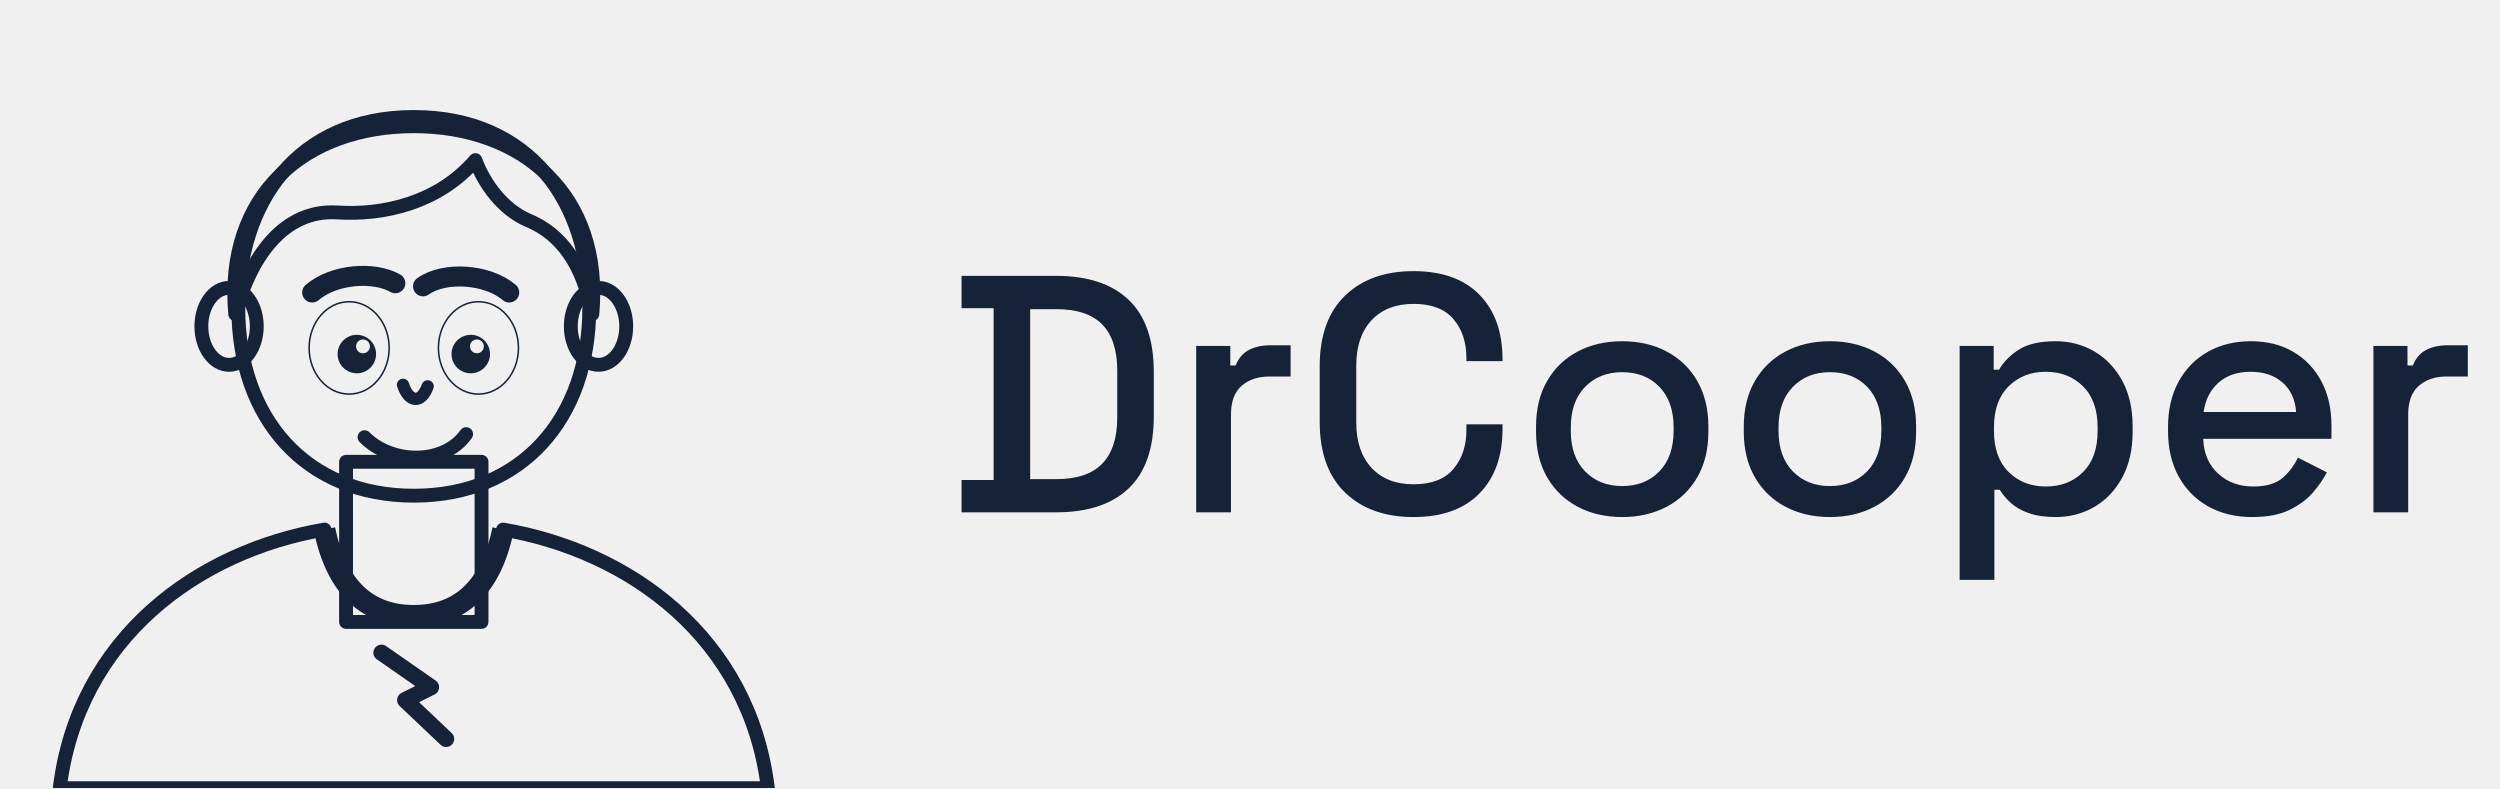
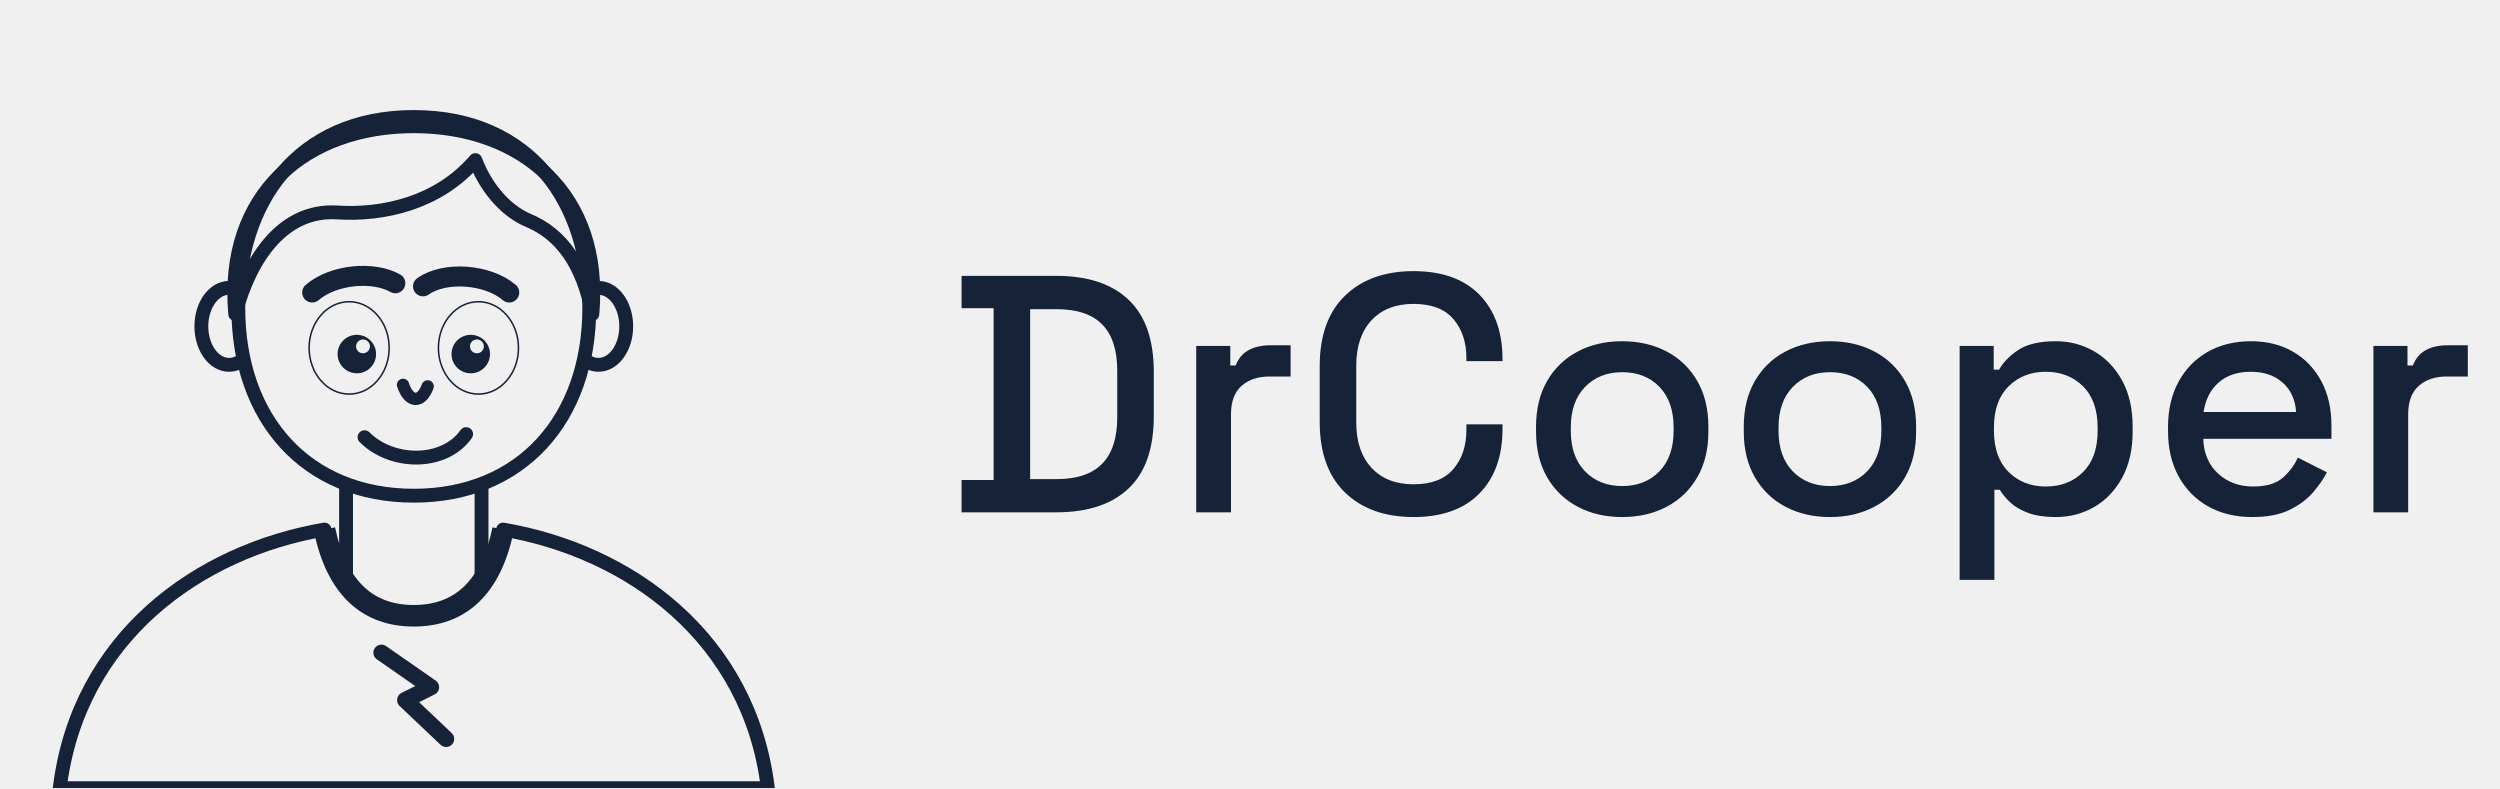
<svg xmlns="http://www.w3.org/2000/svg" viewBox="0 0 1015 320" width="1015" height="320" role="img" aria-labelledby="t">
  <mask id="mono" maskUnits="userSpaceOnUse" x="0" y="0" width="1015" height="320">
    <g transform="translate(8 0) scale(0.625)">
      <g id="neck" fill="none" stroke="#FFFFFF" stroke-width="9" stroke-linejoin="round">
        <path d="M 212 300 V 404 H 300 V 300 Z" />
+       </g>
+       <g id="shirt" fill="#000000" stroke="none" stroke-width="9" stroke-linejoin="round">
+         <path d="M 26 512 C 38 414 116 358 198 344 C 206 382 226 400 256 400 C 286 400 306 382 314 344 C 396 358 474 414 486 512 Z" />
      </g>
      <g id="shirt" fill="none" stroke="#FFFFFF" stroke-width="9" stroke-linejoin="round">
        <path d="M 26 512 C 38 414 116 358 198 344 C 206 382 226 400 256 400 C 286 400 306 382 314 344 C 396 358 474 414 486 512 Z" />
      </g>
      <g id="collar" fill="none" stroke="#FFFFFF" stroke-width="14" stroke-linecap="butt">
        <path d="M 198 344 C 206 382 226 400 256 400 C 286 400 306 382 314 344" />
      </g>
      <g id="ear-l" fill="none" stroke="#FFFFFF" stroke-width="9">
        <ellipse cx="136" cy="212" rx="18" ry="25" />
      </g>
      <g id="ear-r" fill="none" stroke="#FFFFFF" stroke-width="9">
        <ellipse cx="376" cy="212" rx="18" ry="25" />
+       </g>
+       <g id="head" fill="#000000" stroke="none" stroke-width="9" stroke-linejoin="round">
+         <path d="M 256 76 C 332 76 370 132 370 200 C 370 272 326 322 256 322 C 186 322 142 272 142 200 C 142 132 180 76 256 76 Z" />
      </g>
      <g id="head" fill="none" stroke="#FFFFFF" stroke-width="9" stroke-linejoin="round">
        <path d="M 256 76 C 332 76 370 132 370 200 C 370 272 326 322 256 322 C 186 322 142 272 142 200 C 142 132 180 76 256 76 Z" />
      </g>
      <g id="hair" fill="none" stroke="#FFFFFF" stroke-width="9" stroke-linejoin="round">
        <path d="M 140 204 C 133 126 186 82 256 82 C 326 82 379 126 372 204 C 366 172 352 152 330 143 C 314 136 302 120 296 104 C 272 132 236 140 206 138 C 172 136 150 166 140 204 Z" />
      </g>
      <g id="brow-l" fill="none" stroke="#FFFFFF" stroke-width="13" stroke-linecap="round">
        <path d="M 190 190 C 204 178 230 176 244 184" />
      </g>
      <g id="brow-r" fill="none" stroke="#FFFFFF" stroke-width="13" stroke-linecap="round">
        <path d="M 262 186 C 276 176 304 178 318 190" />
      </g>
      <g id="eye-l" fill="none" stroke="#FFFFFF">
        <ellipse cx="214" cy="226" rx="26" ry="30" />
      </g>
      <g id="eye-r" fill="none" stroke="#FFFFFF">
        <ellipse cx="298" cy="226" rx="26" ry="30" />
      </g>
      <g id="pupil-l" fill="#152238">
        <circle cx="219" cy="230" r="12.5" fill="#FFFFFF" stroke="none" />
      </g>
      <g id="pupil-r" fill="#152238">
        <circle cx="293" cy="230" r="12.5" fill="#FFFFFF" stroke="none" />
      </g>
      <g id="glint-l" fill="#FFFFFF">
        <circle cx="223" cy="225" r="4.5" fill="#000000" stroke="none" />
      </g>
      <g id="glint-r" fill="#FFFFFF">
        <circle cx="297" cy="225" r="4.5" fill="#000000" stroke="none" />
      </g>
      <g id="nose" fill="none" stroke="#FFFFFF" stroke-width="8" stroke-linecap="round">
        <path d="M 249 250 C 253 262 261 262 265 251" />
      </g>
      <g id="mouth" fill="none" stroke="#FFFFFF" stroke-width="9" stroke-linecap="round">
        <path d="M 224 284 C 242 302 276 302 290 282" />
      </g>
      <g id="spark" transform="translate(211.2 407.2) scale(0.7)" fill="none" stroke="#FFFFFF">
        <path d="M 34 24 L 80 56 L 56 68 L 94 104" fill="none" stroke="#FFFFFF" stroke-width="15" stroke-linecap="round" stroke-linejoin="round" />
      </g>
    </g>
  </mask>
  <rect x="0" y="0" width="1015" height="320" fill="#152238" mask="url(#mono)" />
  <g id="wordmark" fill="#152238">
    <path d="M390.4 208V194.88H403.41V125.12H390.4V112H428.85Q447.99 112 458.21 121.71Q468.44 131.42 468.44 151.04V169Q468.44 188.63 458.21 198.31Q447.99 208 428.85 208ZM418.24 194.52H429.02Q441.44 194.52 447.52 188.23Q453.6 181.94 453.6 169.5V150.54Q453.6 137.97 447.52 131.75Q441.44 125.53 429.02 125.53H418.24Z M485.66 208V140.46H499.5V148.38H501.68Q503.34 144.12 506.93 142.15Q510.52 140.18 515.9 140.18H523.99V152.86H515.39Q508.47 152.86 504.12 156.62Q499.78 160.38 499.78 168.27V208Z M573.9 209.92Q556.41 209.92 546.11 199.98Q535.8 190.03 535.8 171.28V148.72Q535.8 129.97 546.11 120.02Q556.41 110.08 573.9 110.08Q591.26 110.08 600.64 119.65Q610.02 129.23 610.02 145.85V146.63H595.36V145.4Q595.36 135.75 590.1 129.56Q584.84 123.38 573.9 123.38Q563.01 123.38 556.82 130.05Q550.64 136.71 550.64 148.45V171.55Q550.64 183.2 556.82 189.91Q563.01 196.62 573.9 196.62Q584.84 196.62 590.1 190.39Q595.36 184.16 595.36 174.6V172.27H610.02V174.15Q610.02 190.77 600.64 200.35Q591.26 209.92 573.9 209.92Z M658.61 209.92Q648.47 209.92 640.54 205.73Q632.62 201.55 628.12 193.75Q623.63 185.96 623.63 175.23V173.23Q623.63 162.5 628.12 154.7Q632.62 146.91 640.54 142.72Q648.47 138.54 658.61 138.54Q668.76 138.54 676.69 142.72Q684.61 146.91 689.11 154.7Q693.6 162.5 693.6 173.23V175.23Q693.6 185.96 689.11 193.75Q684.61 201.55 676.69 205.73Q668.76 209.92 658.61 209.92ZM658.61 197.34Q667.91 197.34 673.7 191.39Q679.49 185.43 679.49 174.87V173.59Q679.49 163.03 673.74 157.07Q668 151.11 658.61 151.11Q649.36 151.11 643.55 157.07Q637.74 163.03 637.74 173.59V174.87Q637.74 185.43 643.55 191.39Q649.36 197.34 658.61 197.34Z M742.96 209.92Q732.81 209.92 724.89 205.73Q716.96 201.55 712.47 193.75Q707.97 185.96 707.97 175.23V173.23Q707.97 162.5 712.47 154.7Q716.96 146.91 724.89 142.72Q732.81 138.54 742.96 138.54Q753.11 138.54 761.03 142.72Q768.95 146.91 773.45 154.7Q777.94 162.5 777.94 173.23V175.23Q777.94 185.96 773.45 193.75Q768.95 201.55 761.03 205.73Q753.11 209.92 742.96 209.92ZM742.96 197.34Q752.26 197.34 758.04 191.39Q763.83 185.43 763.83 174.87V173.59Q763.83 163.03 758.09 157.07Q752.35 151.11 742.96 151.11Q733.71 151.11 727.9 157.07Q722.08 163.03 722.08 173.59V174.87Q722.08 185.43 727.9 191.39Q733.71 197.34 742.96 197.34Z M795.61 235.43V140.46H809.44V150.08H811.63Q814.15 145.57 819.49 142.05Q824.84 138.54 834.65 138.54Q843.12 138.54 850.21 142.63Q857.3 146.72 861.58 154.49Q865.85 162.26 865.85 173.23V175.23Q865.85 186.15 861.6 193.94Q857.35 201.73 850.26 205.83Q843.17 209.92 834.65 209.92Q828.1 209.92 823.58 208.29Q819.06 206.66 816.28 204.08Q813.5 201.51 811.9 198.84H809.72V235.43ZM830.59 197.52Q839.84 197.52 845.74 191.64Q851.64 185.75 851.64 174.87V173.59Q851.64 162.71 845.69 156.82Q839.75 150.94 830.59 150.94Q821.49 150.94 815.51 156.82Q809.54 162.71 809.54 173.59V174.87Q809.54 185.75 815.51 191.64Q821.49 197.52 830.59 197.52Z M914.41 209.92Q904.22 209.92 896.52 205.6Q888.82 201.28 884.52 193.42Q880.22 185.56 880.22 175.05V173.41Q880.22 162.85 884.48 155.01Q888.73 147.18 896.33 142.86Q903.94 138.54 913.9 138.54Q923.67 138.54 931 142.8Q938.34 147.07 942.45 154.76Q946.57 162.45 946.57 172.78V178.15H894.51Q894.84 187.07 900.57 192.29Q906.29 197.52 914.77 197.52Q922.76 197.52 926.79 193.98Q930.82 190.45 932.93 185.79L944.71 191.76Q942.74 195.66 939.11 199.89Q935.47 204.12 929.53 207.02Q923.6 209.92 914.41 209.92ZM894.65 167.28H932.23Q931.68 159.65 926.7 155.29Q921.73 150.94 913.81 150.94Q905.76 150.94 900.78 155.29Q895.8 159.65 894.65 167.28Z M963.61 208V140.46H977.44V148.38H979.63Q981.28 144.12 984.87 142.15Q988.46 140.18 993.85 140.18H1001.93V152.86H993.33Q986.41 152.86 982.07 156.62Q977.72 160.38 977.72 168.27V208Z" />
  </g>
</svg>
